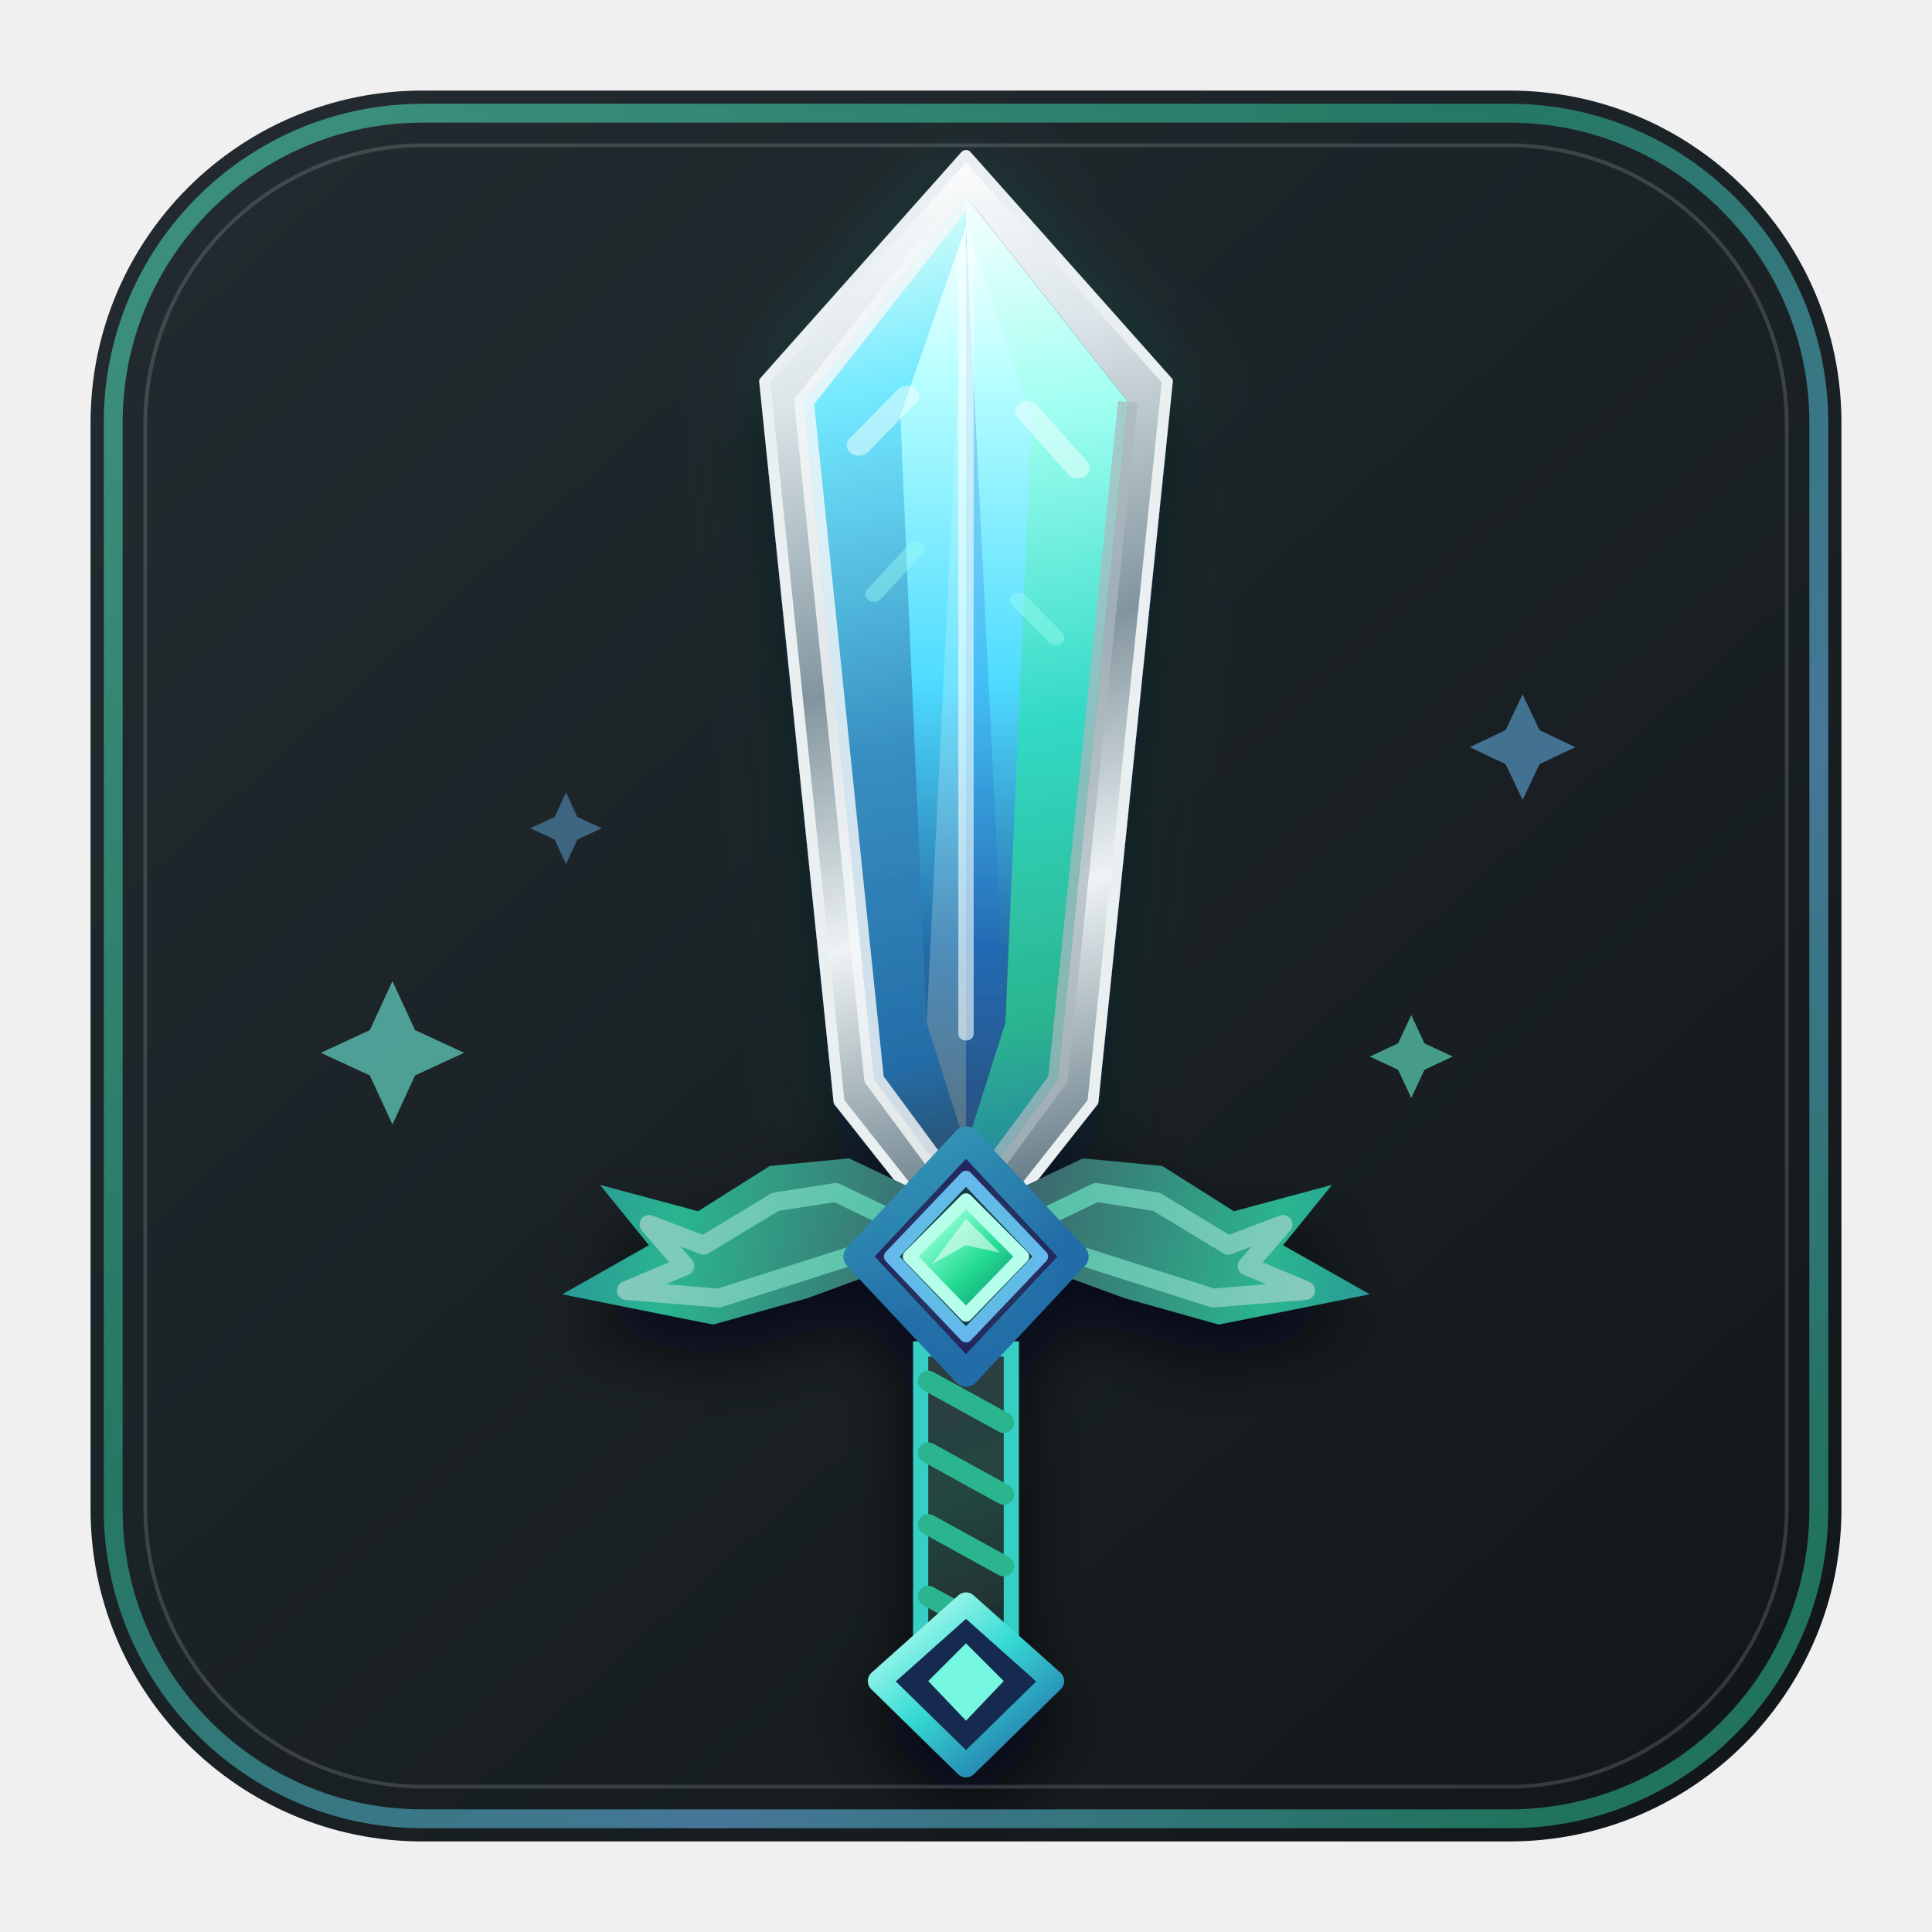
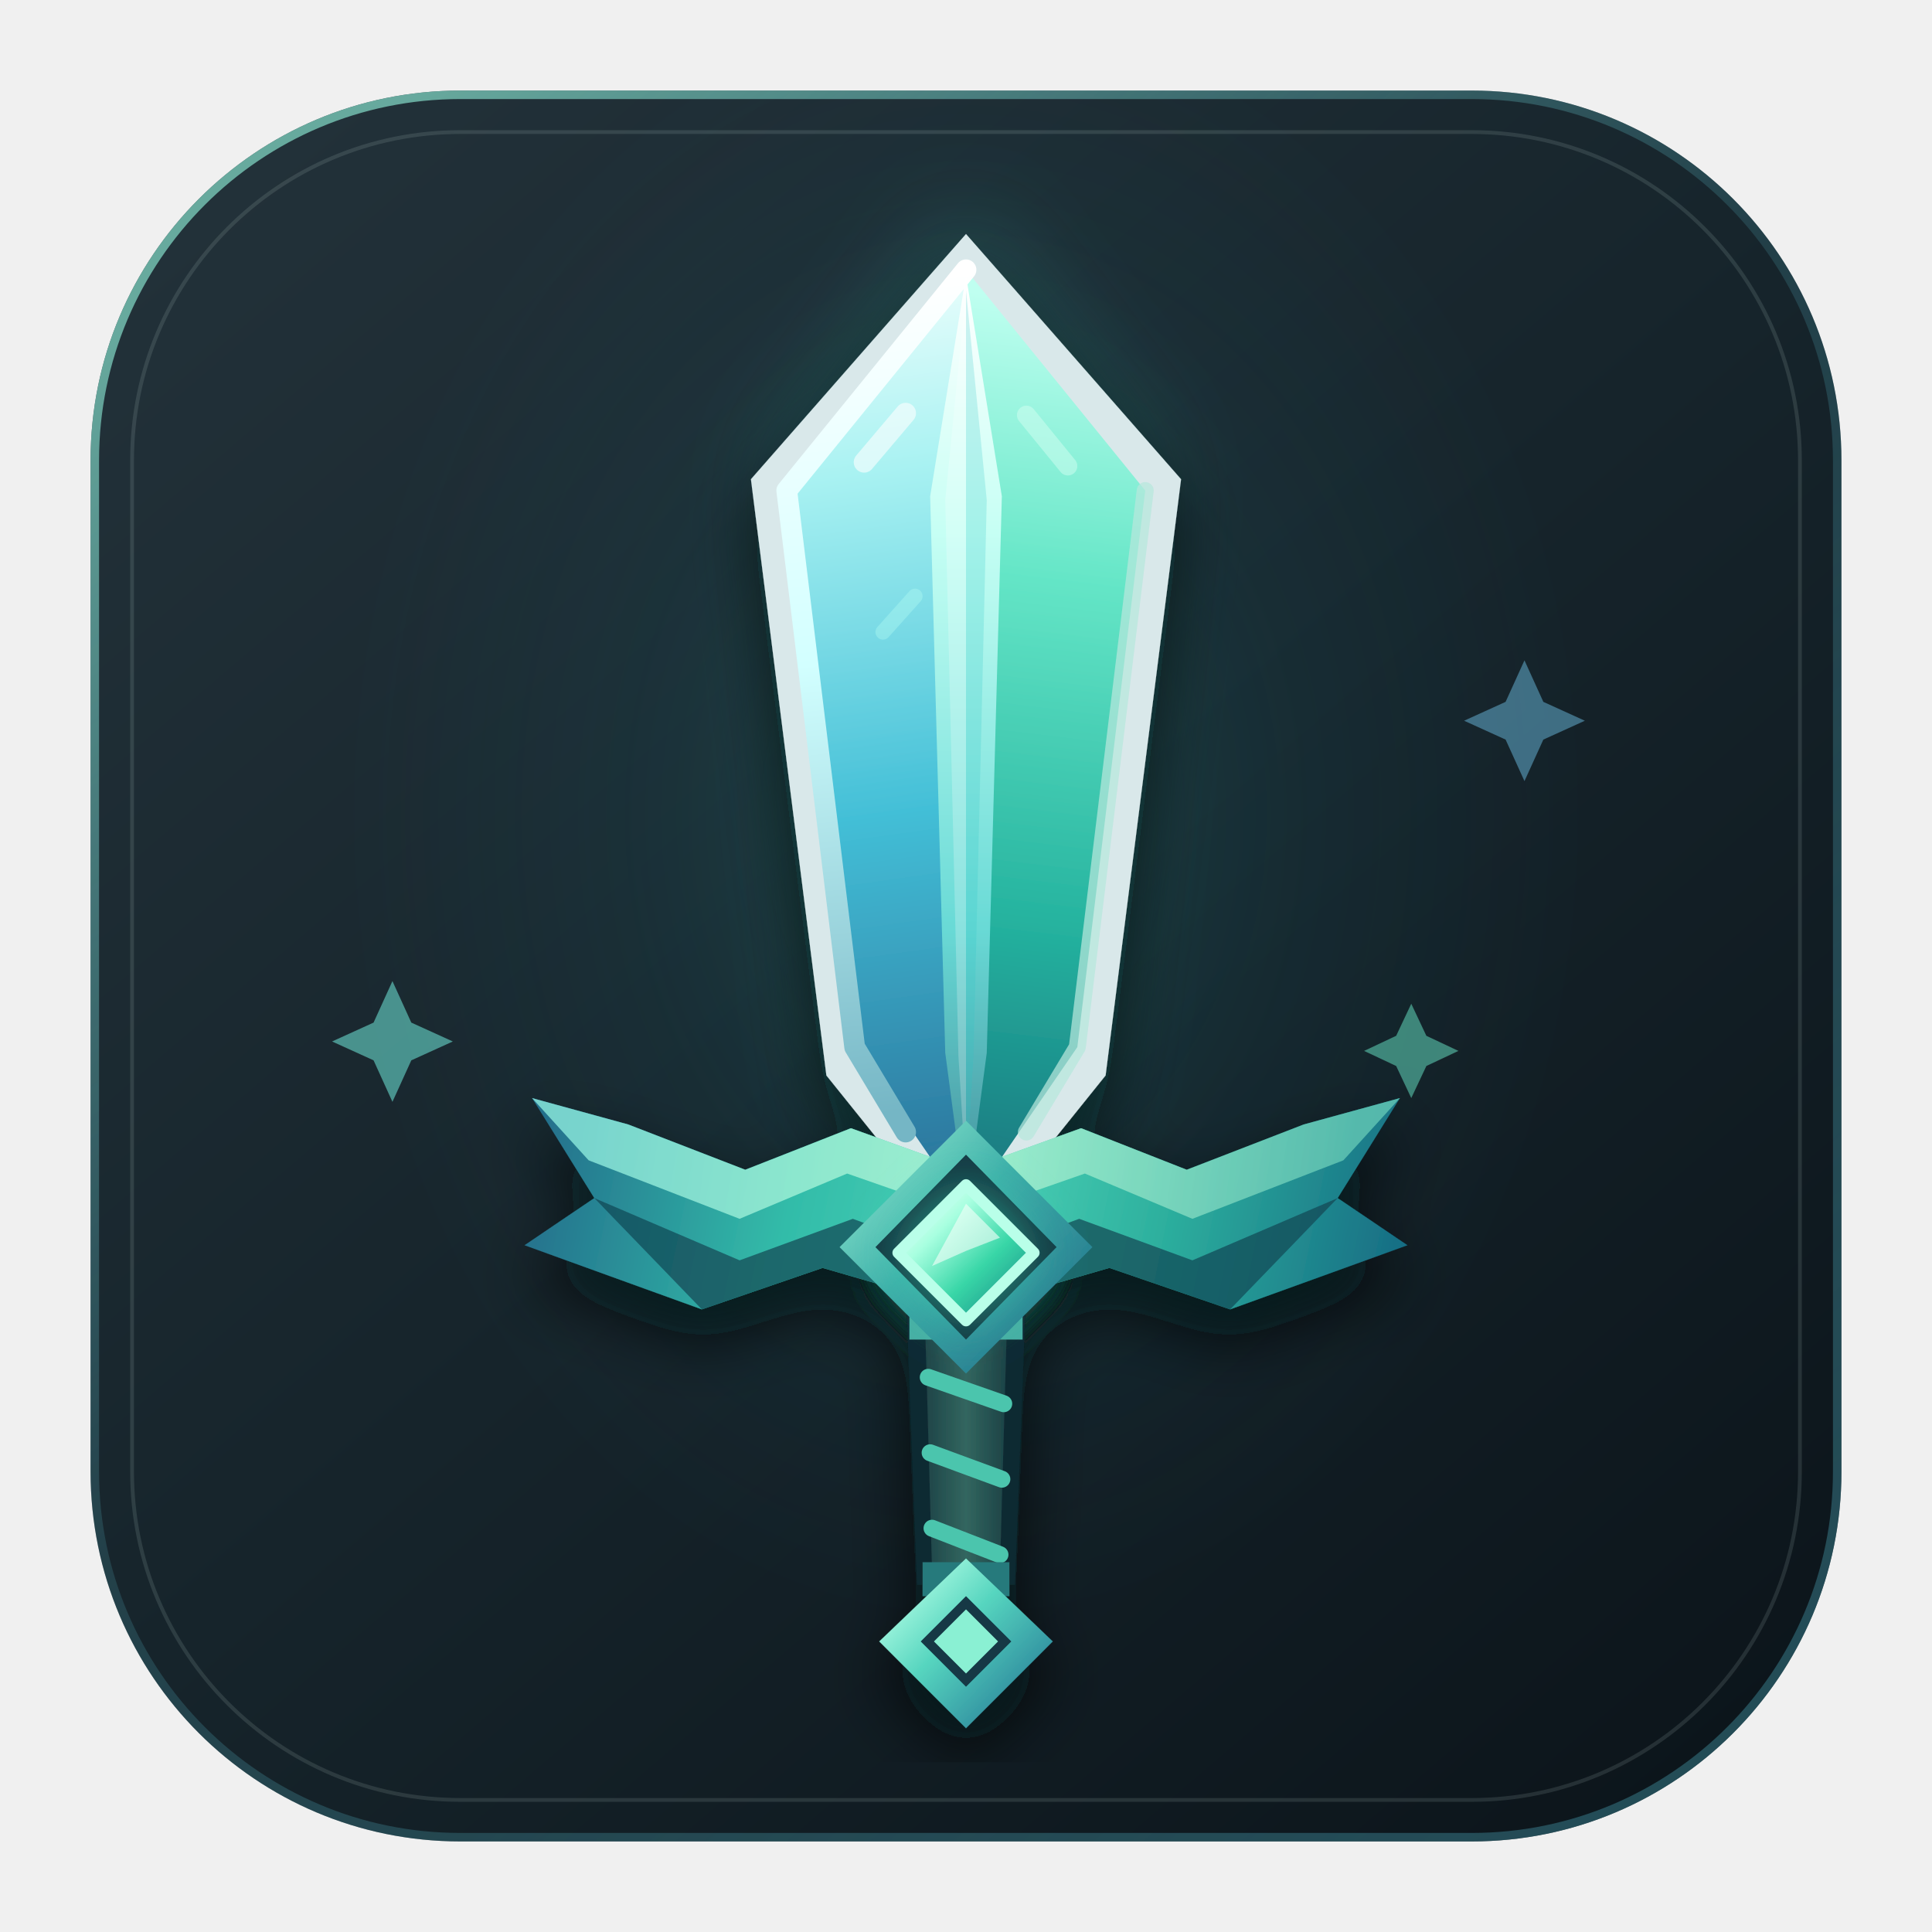
<svg xmlns="http://www.w3.org/2000/svg" width="1024" height="1024" viewBox="0 0 1024 1024" fill="none" role="img" aria-labelledby="title description">
  <defs>
-     <linearGradient id="background" x1="128" y1="96" x2="896" y2="944" gradientUnits="userSpaceOnUse">
-       <stop stop-color="#222A2F" />
-       <stop offset="0.48" stop-color="#1B2226" />
-       <stop offset="1" stop-color="#121719" />
+     <linearGradient id="background" x1="138" y1="78" x2="886" y2="954" gradientUnits="userSpaceOnUse">
+       <stop stop-color="#223139" />
+       <stop offset="0.5" stop-color="#16242B" />
+       <stop offset="1" stop-color="#0C151B" />
    </linearGradient>
-     <linearGradient id="frame" x1="150" y1="142" x2="878" y2="886" gradientUnits="userSpaceOnUse">
-       <stop stop-color="#4BD5AF" />
-       <stop offset="0.38" stop-color="#2BB58F" />
-       <stop offset="0.72" stop-color="#67B7EE" />
-       <stop offset="1" stop-color="#2BB58F" />
+     <radialGradient id="aura" cx="0" cy="0" r="1" gradientTransform="translate(512 432) rotate(90) scale(430 330)" gradientUnits="userSpaceOnUse">
+       <stop stop-color="#42E8D2" stop-opacity="0.16" />
+       <stop offset="0.55" stop-color="#27A8B7" stop-opacity="0.06" />
+       <stop offset="1" stop-color="#27A8B7" stop-opacity="0" />
+     </radialGradient>
+     <linearGradient id="border" x1="170" y1="90" x2="852" y2="948" gradientUnits="userSpaceOnUse">
+       <stop stop-color="#82D8C5" stop-opacity="0.72" />
+       <stop offset="0.46" stop-color="#4B9DAC" stop-opacity="0.22" />
+       <stop offset="1" stop-color="#347381" stop-opacity="0.58" />
    </linearGradient>
-     <linearGradient id="blade-left" x1="391" y1="128" x2="519" y2="656" gradientUnits="userSpaceOnUse">
-       <stop stop-color="#D8FFF8" />
-       <stop offset="0.18" stop-color="#72E9FF" />
-       <stop offset="0.52" stop-color="#378FC1" />
-       <stop offset="0.82" stop-color="#246DA8" />
-       <stop offset="1" stop-color="#303A40" />
+     <linearGradient id="blade-left" x1="430" y1="142" x2="500" y2="640" gradientUnits="userSpaceOnUse">
+       <stop stop-color="#F1FFFD" />
+       <stop offset="0.22" stop-color="#A9F2F2" />
+       <stop offset="0.58" stop-color="#43BFD7" />
+       <stop offset="1" stop-color="#286E97" />
    </linearGradient>
-     <linearGradient id="blade-right" x1="535" y1="108" x2="631" y2="647" gradientUnits="userSpaceOnUse">
-       <stop stop-color="#F1FFFE" />
-       <stop offset="0.2" stop-color="#A1FFF1" />
-       <stop offset="0.5" stop-color="#31D9C5" />
-       <stop offset="0.78" stop-color="#2BB58F" />
-       <stop offset="1" stop-color="#246DA8" />
+     <linearGradient id="blade-right" x1="594" y1="164" x2="536" y2="642" gradientUnits="userSpaceOnUse">
+       <stop stop-color="#BFFFF0" />
+       <stop offset="0.3" stop-color="#65E6C7" />
+       <stop offset="0.68" stop-color="#25B39F" />
+       <stop offset="1" stop-color="#17727D" />
    </linearGradient>
-     <linearGradient id="blade-core" x1="512" y1="112" x2="512" y2="654" gradientUnits="userSpaceOnUse">
+     <linearGradient id="blade-edge" x1="420" y1="155" x2="470" y2="590" gradientUnits="userSpaceOnUse">
      <stop stop-color="#FFFFFF" />
-       <stop offset="0.16" stop-color="#B8FFFF" />
-       <stop offset="0.46" stop-color="#4EDBFF" />
-       <stop offset="0.72" stop-color="#246DA8" />
-       <stop offset="1" stop-color="#303A40" />
+       <stop offset="0.45" stop-color="#D2FFFF" />
+       <stop offset="1" stop-color="#75B6C5" />
    </linearGradient>
-     <linearGradient id="edge" x1="404" y1="214" x2="615" y2="629" gradientUnits="userSpaceOnUse">
-       <stop stop-color="#CFFFF3" />
-       <stop offset="0.48" stop-color="#4EE5D1" />
-       <stop offset="1" stop-color="#246DA8" />
+     <linearGradient id="blade-ridge" x1="512" y1="150" x2="512" y2="638" gradientUnits="userSpaceOnUse">
+       <stop stop-color="#FFFFFF" />
+       <stop offset="0.27" stop-color="#C6FFF4" />
+       <stop offset="0.7" stop-color="#69DAD6" />
+       <stop offset="1" stop-color="#438E9A" />
    </linearGradient>
-     <linearGradient id="blade-metal" x1="420" y1="102" x2="590" y2="620" gradientUnits="userSpaceOnUse">
-       <stop stop-color="#FFFFFF" />
-       <stop offset="0.2" stop-color="#DCE5E9" />
-       <stop offset="0.48" stop-color="#82959E" />
-       <stop offset="0.72" stop-color="#EEF3F5" />
-       <stop offset="1" stop-color="#607681" />
+     <linearGradient id="guard" x1="285" y1="598" x2="739" y2="690" gradientUnits="userSpaceOnUse">
+       <stop stop-color="#246F8C" />
+       <stop offset="0.3" stop-color="#32BCA9" />
+       <stop offset="0.52" stop-color="#4AD0B5" />
+       <stop offset="0.72" stop-color="#2DB09E" />
+       <stop offset="1" stop-color="#176D84" />
    </linearGradient>
-     <linearGradient id="guard-fill" x1="214" y1="640" x2="808" y2="748" gradientUnits="userSpaceOnUse">
-       <stop stop-color="#246DA8" />
-       <stop offset="0.24" stop-color="#2BB58F" />
-       <stop offset="0.5" stop-color="#405B67" />
-       <stop offset="0.76" stop-color="#2BB58F" />
-       <stop offset="1" stop-color="#246DA8" />
+     <linearGradient id="guard-highlight" x1="310" y1="595" x2="714" y2="645" gradientUnits="userSpaceOnUse">
+       <stop stop-color="#8AE8DA" />
+       <stop offset="0.5" stop-color="#B1F6D4" />
+       <stop offset="1" stop-color="#61C6B3" />
    </linearGradient>
-     <linearGradient id="guard-highlight" x1="236" y1="630" x2="787" y2="712" gradientUnits="userSpaceOnUse">
-       <stop stop-color="#C4CDD2" />
-       <stop offset="0.5" stop-color="#4BD5AF" />
-       <stop offset="1" stop-color="#C4CDD2" />
+     <linearGradient id="grip" x1="480" y1="714" x2="544" y2="714" gradientUnits="userSpaceOnUse">
+       <stop stop-color="#15343D" />
+       <stop offset="0.5" stop-color="#32665F" />
+       <stop offset="1" stop-color="#12313A" />
    </linearGradient>
-     <linearGradient id="gem" x1="480" y1="630" x2="544" y2="700" gradientUnits="userSpaceOnUse">
-       <stop stop-color="#F3FFF8" />
-       <stop offset="0.26" stop-color="#8DFFD6" />
-       <stop offset="0.58" stop-color="#24DB91" />
-       <stop offset="1" stop-color="#08736B" />
+     <linearGradient id="pommel" x1="476" y1="837" x2="548" y2="906" gradientUnits="userSpaceOnUse">
+       <stop stop-color="#B4FFE6" />
+       <stop offset="0.42" stop-color="#56D5BF" />
+       <stop offset="1" stop-color="#277E98" />
    </linearGradient>
-     <linearGradient id="grip" x1="473" y1="704" x2="552" y2="902" gradientUnits="userSpaceOnUse">
-       <stop stop-color="#303A40" />
-       <stop offset="0.45" stop-color="#24463F" />
-       <stop offset="1" stop-color="#1B2226" />
+     <linearGradient id="gem-setting" x1="454" y1="604" x2="570" y2="720" gradientUnits="userSpaceOnUse">
+       <stop stop-color="#8EE8D0" />
+       <stop offset="0.42" stop-color="#3CAEA8" />
+       <stop offset="1" stop-color="#226F89" />
    </linearGradient>
-     <linearGradient id="pommel" x1="478" y1="850" x2="548" y2="936" gradientUnits="userSpaceOnUse">
-       <stop stop-color="#B9FFF1" />
-       <stop offset="0.46" stop-color="#35DAD4" />
-       <stop offset="1" stop-color="#246DA8" />
+     <linearGradient id="gem" x1="482" y1="634" x2="542" y2="696" gradientUnits="userSpaceOnUse">
+       <stop stop-color="#F2FFF9" />
+       <stop offset="0.28" stop-color="#A8FFE0" />
+       <stop offset="0.62" stop-color="#38D6A7" />
+       <stop offset="1" stop-color="#168A86" />
    </linearGradient>
-     <filter id="sword-shadow" x="144" y="48" width="736" height="928" filterUnits="userSpaceOnUse" color-interpolation-filters="sRGB">
-       <feDropShadow dx="0" dy="18" stdDeviation="18" flood-color="#00060B" flood-opacity="0.72" />
+     <filter id="sword-shadow" x="235" y="92" width="554" height="842" filterUnits="userSpaceOnUse" color-interpolation-filters="sRGB">
+       <feDropShadow dx="0" dy="18" stdDeviation="17" flood-color="#020A10" flood-opacity="0.72" />
    </filter>
-     <filter id="soft-glow" x="280" y="22" width="464" height="786" filterUnits="userSpaceOnUse" color-interpolation-filters="sRGB">
-       <feGaussianBlur stdDeviation="18" />
+     <filter id="soft-glow" x="250" y="74" width="524" height="700" filterUnits="userSpaceOnUse" color-interpolation-filters="sRGB">
+       <feGaussianBlur stdDeviation="24" />
    </filter>
-     <filter id="gem-glow" x="420" y="614" width="184" height="184" filterUnits="userSpaceOnUse" color-interpolation-filters="sRGB">
-       <feGaussianBlur stdDeviation="12" />
+     <filter id="gem-glow" x="420" y="602" width="184" height="184" filterUnits="userSpaceOnUse" color-interpolation-filters="sRGB">
+       <feGaussianBlur stdDeviation="14" />
    </filter>
    <clipPath id="badge-clip">
-       <rect x="48" y="48" width="928" height="928" rx="176" />
+       <rect x="48" y="48" width="928" height="928" rx="196" />
    </clipPath>
  </defs>
  <g clip-path="url(#badge-clip)">
-     <rect x="48" y="48" width="928" height="928" rx="176" fill="url(#background)" />
-     <path d="M208 520L220 546L246 558L220 570L208 596L196 570L170 558L196 546L208 520Z" fill="#6CEBD8" opacity="0.62" />
-     <path d="M807 368L816 387L835 396L816 405L807 424L798 405L779 396L798 387L807 368Z" fill="#67B7EE" opacity="0.54" />
-     <path d="M748 538L755 553L770 560L755 567L748 582L741 567L726 560L741 553L748 538Z" fill="#67F6D3" opacity="0.58" />
-     <path d="M300 420L306 433L319 439L306 445L300 458L294 445L281 439L294 433L300 420Z" fill="#67B7EE" opacity="0.44" />
-     <path d="M512 82L604 202L570 584L540 628L512 654L484 628L454 584L420 202L512 82Z" fill="#35DCCB" opacity="0.26" filter="url(#soft-glow)" transform="translate(512 0) scale(1.16 1) translate(-512 0)" />
+     <rect x="48" y="48" width="928" height="928" rx="196" fill="url(#background)" />
+     <rect x="48" y="48" width="928" height="928" rx="196" fill="url(#aura)" />
+     <path d="M208 520L218 542L240 552L218 562L208 584L198 562L176 552L198 542L208 520Z" fill="#70EADB" opacity="0.55" />
+     <path d="M808 350L818 372L840 382L818 392L808 414L798 392L776 382L798 372L808 350Z" fill="#69B9DE" opacity="0.5" />
+     <path d="M748 532L756 549L773 557L756 565L748 582L740 565L723 557L740 549L748 532Z" fill="#69E9C9" opacity="0.5" />
+     <path d="M512 112L612 244L580 570L512 662L444 570L412 244L512 112Z" fill="#42E6D1" opacity="0.22" filter="url(#soft-glow)" />
    <g filter="url(#sword-shadow)">
-       <g transform="translate(512 0) scale(1.16 1) translate(-512 0)">
-         <path d="M512 82L604 202L570 584L540 628L512 654L484 628L454 584L420 202L512 82Z" fill="url(#blade-metal)" stroke="#EAF0F2" stroke-width="5" stroke-linejoin="round" />
-         <path d="M512 104L586 213L554 572L526 616L512 630L498 616L470 572L438 213L512 104Z" fill="#0A2745" />
-         <path d="M512 104L438 213L470 572L498 616L512 630V104Z" fill="url(#blade-left)" />
-         <path d="M512 104L586 213L554 572L526 616L512 630V104Z" fill="url(#blade-right)" />
-         <path d="M512 120L542 220L530 542L512 608L494 542L482 220L512 120Z" fill="url(#blade-core)" />
-         <path d="M512 120L494 542L512 608V120Z" fill="#E8FFFF" opacity="0.22" />
-         <path d="M512 120L530 542L512 608V120Z" fill="#2363D8" opacity="0.24" />
-         <path d="M512 104L438 213L470 572L498 616" stroke="#F5F8F9" stroke-width="9" stroke-linejoin="round" opacity="0.82" />
-         <path d="M586 213L554 572L526 616" stroke="#AAB8BE" stroke-width="9" stroke-linejoin="round" opacity="0.72" />
-         <path d="M512 133V548" stroke="#F5FFFF" stroke-width="7" stroke-linecap="round" opacity="0.62" />
-         <path d="M463 236L485 210M540 218L563 248" stroke="#F5FFFF" stroke-width="11" stroke-linecap="round" opacity="0.5" />
-         <path d="M470 315L489 291M536 318L553 338" stroke="#9CFFF1" stroke-width="8" stroke-linecap="round" opacity="0.42" />
-       </g>
-       <path d="M488 715H536V870H488V715Z" fill="url(#grip)" stroke="#36CFC4" stroke-width="8" />
-       <path d="M492 732L532 754M492 770L532 792M492 808L532 830M492 846L532 868" stroke="#2BB58F" stroke-width="11" stroke-linecap="round" />
-       <path d="M512 850L558 891L512 936L466 891L512 850Z" fill="#172A50" stroke="url(#pommel)" stroke-width="12" stroke-linejoin="round" />
-       <path d="M512 871L532 891L512 912L492 891L512 871Z" fill="#75F7E1" />
-       <path d="M488 632L450 614L408 618L370 642L318 628L344 660L298 686L378 702L428 688L488 666V632Z" fill="url(#guard-fill)" />
-       <path d="M536 632L574 614L616 618L654 642L706 628L680 660L726 686L646 702L596 688L536 666V632Z" fill="url(#guard-fill)" />
-       <path d="M472 646L443 632L411 637L373 660L344 649L363 671L332 684L381 688L425 674L472 659" stroke="url(#guard-highlight)" stroke-width="10" stroke-linecap="round" stroke-linejoin="round" opacity="0.82" />
-       <path d="M552 646L581 632L613 637L651 660L680 649L661 671L692 684L643 688L599 674L552 659" stroke="url(#guard-highlight)" stroke-width="10" stroke-linecap="round" stroke-linejoin="round" opacity="0.82" />
-       <path d="M512 604L570 666L512 728L454 666L512 604Z" fill="#24265D" stroke="url(#edge)" stroke-width="14" stroke-linejoin="round" />
-       <path d="M512 624L552 666L512 708L472 666L512 624Z" fill="#172F40" stroke="#67B7EE" stroke-width="7" stroke-linejoin="round" />
-       <path d="M512 636L542 666L512 697L482 666L512 636Z" fill="#30E49B" opacity="0.42" filter="url(#gem-glow)" />
-       <path d="M512 636L542 666L512 697L482 666L512 636Z" fill="url(#gem)" stroke="#B6FFEB" stroke-width="7" stroke-linejoin="round" />
-       <path d="M512 646L530 664L512 660L494 670L512 646Z" fill="#F4FFF9" opacity="0.56" />
+       <path d="M512 124L626 254L586 570L512 662L438 570L398 254L512 124Z" fill="#D9E8EA" />
+       <path d="M512 143L417 260L453 555L512 641V143Z" fill="url(#blade-left)" />
+       <path d="M512 143L607 260L571 555L512 641V143Z" fill="url(#blade-right)" />
+       <path d="M512 143L417 260L453 555L480 600" stroke="url(#blade-edge)" stroke-width="11" stroke-linecap="round" stroke-linejoin="round" />
+       <path d="M607 260L571 555L544 600" stroke="#B7E7DD" stroke-width="9" stroke-linecap="round" stroke-linejoin="round" opacity="0.72" />
+       <path d="M512 146L531 263L523 558L512 641L501 558L493 263L512 146Z" fill="url(#blade-ridge)" />
+       <path d="M512 154L501 265L508 560L512 624V154Z" fill="#FFFFFF" opacity="0.22" />
+       <path d="M512 154L523 265L516 560L512 624V154Z" fill="#2BC3C5" opacity="0.22" />
+       <path d="M458 245L480 219" stroke="#FFFFFF" stroke-width="11" stroke-linecap="round" opacity="0.58" />
+       <path d="M566 247L544 220" stroke="#D5FFF2" stroke-width="10" stroke-linecap="round" opacity="0.48" />
+       <path d="M468 335L485 316" stroke="#B6FFF4" stroke-width="8" stroke-linecap="round" opacity="0.35" />
+       <path d="M480 680H544L538 840H486L480 680Z" fill="#102A33" />
+       <path d="M490 690H534L530 832H494L490 690Z" fill="url(#grip)" />
+       <path d="M492 730L532 744" stroke="#4CC5AD" stroke-width="9" stroke-linecap="round" />
+       <path d="M493 770L531 784" stroke="#4CC5AD" stroke-width="9" stroke-linecap="round" />
+       <path d="M494 810L530 824" stroke="#4CC5AD" stroke-width="9" stroke-linecap="round" />
+       <path d="M482 690H542V710H482Z" fill="#46AFA4" />
+       <path d="M489 828H535V846H489Z" fill="#277A7C" />
+       <path d="M512 826L558 870L512 916L466 870L512 826Z" fill="url(#pommel)" />
+       <path d="M512 846L536 870L512 894L488 870L512 846Z" fill="#123845" />
+       <path d="M512 853L529 870L512 887L495 870L512 853Z" fill="#8AF0D3" />
+       <path d="M512 620                L451 598                L395 620                L333 596                L282 582                L315 635                L278 660                L372 694                L436 672                L512 694                L588 672                L652 694                L746 660                L709 635                L742 582                L691 596                L629 620                L573 598                L512 620Z" fill="url(#guard)" />
+       <path d="M282 582                L333 596                L395 620                L451 598                L512 620                L573 598                L629 620                L691 596                L742 582                L712 615                L632 646                L575 622                L512 644                L449 622                L392 646                L312 615                L282 582Z" fill="url(#guard-highlight)" opacity="0.82" />
+       <path d="M315 635                L372 694                L436 672                L512 694                L588 672                L652 694                L709 635                L632 668                L572 646                L512 668                L452 646                L392 668                L315 635Z" fill="#124855" opacity="0.72" />
+       <path d="M512 594L579 661L512 728L445 661L512 594Z" fill="url(#gem-setting)" />
+       <path d="M512 612L560 661L512 710L464 661L512 612Z" fill="#123742" />
+       <path d="M512 628L548 664L512 700L476 664L512 628Z" fill="#45E2B6" opacity="0.7" filter="url(#gem-glow)" />
+       <path d="M512 628L548 664L512 700L476 664L512 628Z" fill="url(#gem)" stroke="#B9FFE9" stroke-width="6" stroke-linejoin="round" />
+       <path d="M512 638L530 656L512 663L494 671L512 638Z" fill="#F2FFF9" opacity="0.62" />
    </g>
-     <rect x="60" y="60" width="904" height="904" rx="164" stroke="url(#frame)" stroke-width="10" opacity="0.58" />
-     <rect x="77" y="77" width="870" height="870" rx="148" stroke="#EDF2F4" stroke-width="2" opacity="0.16" />
+     <rect x="50" y="50" width="924" height="924" rx="194" stroke="url(#border)" stroke-width="5" />
+     <rect x="70" y="70" width="884" height="884" rx="174" stroke="#DFF8F2" stroke-width="2" opacity="0.12" />
  </g>
</svg>
